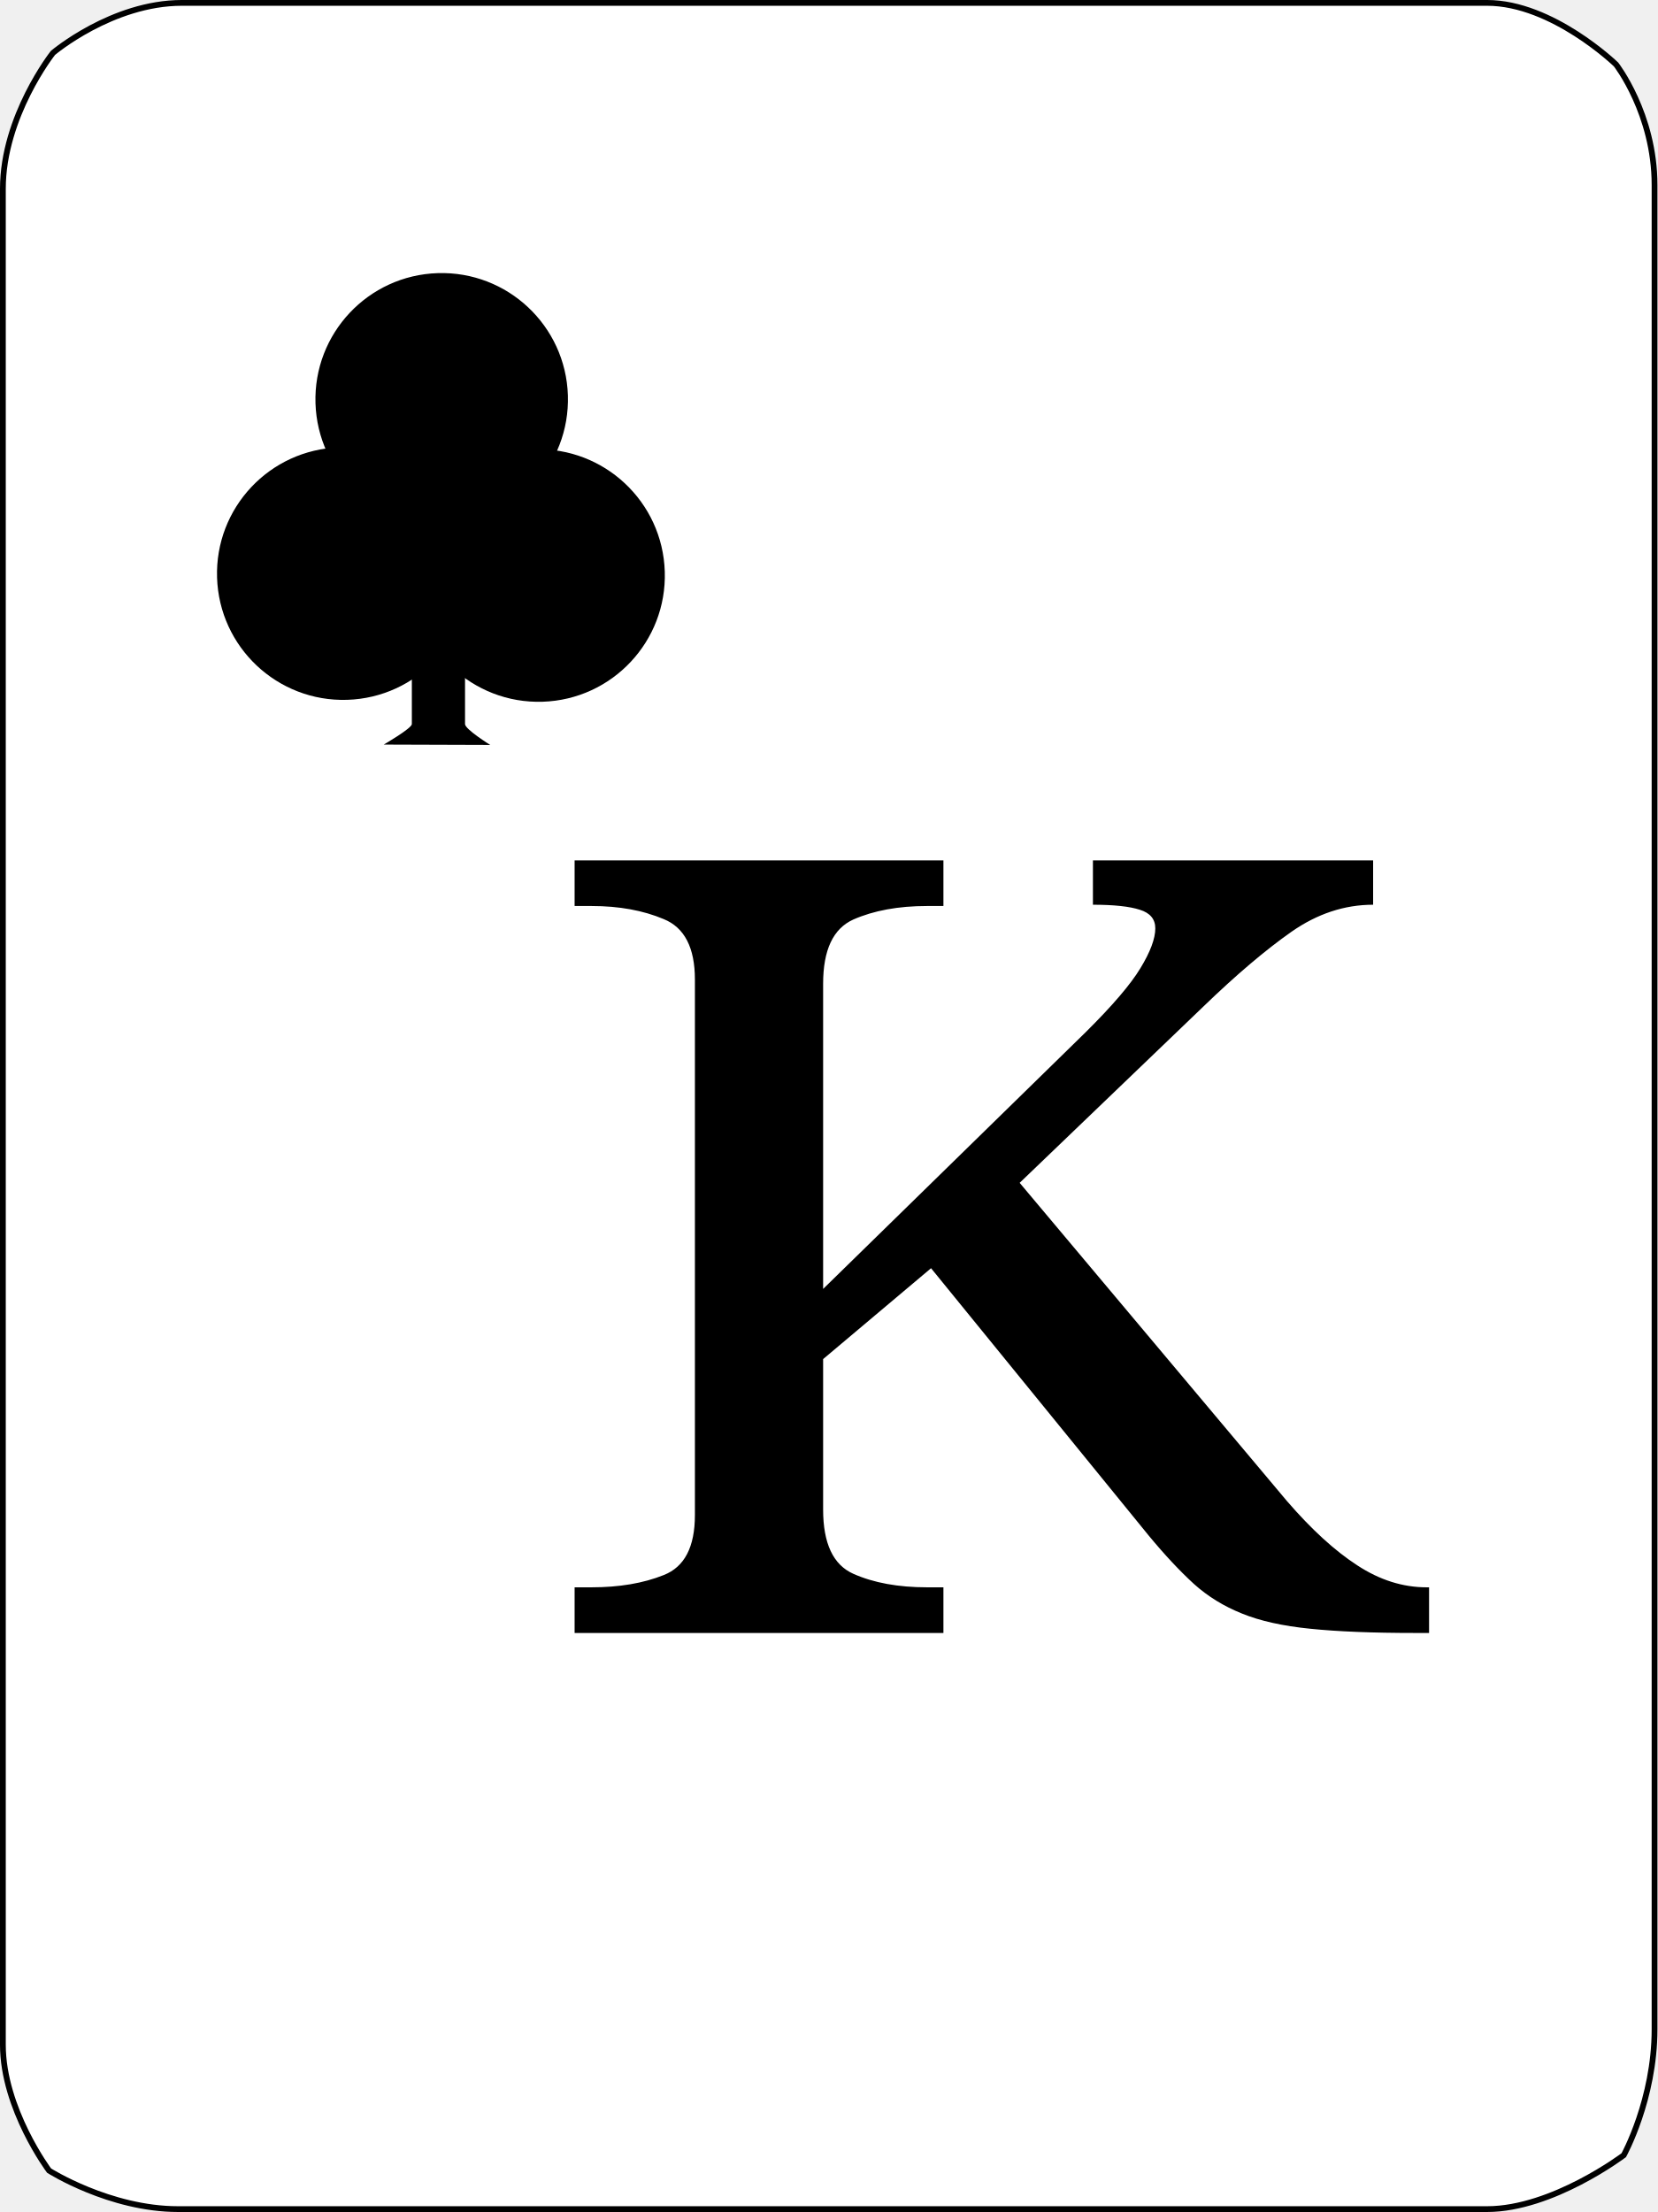
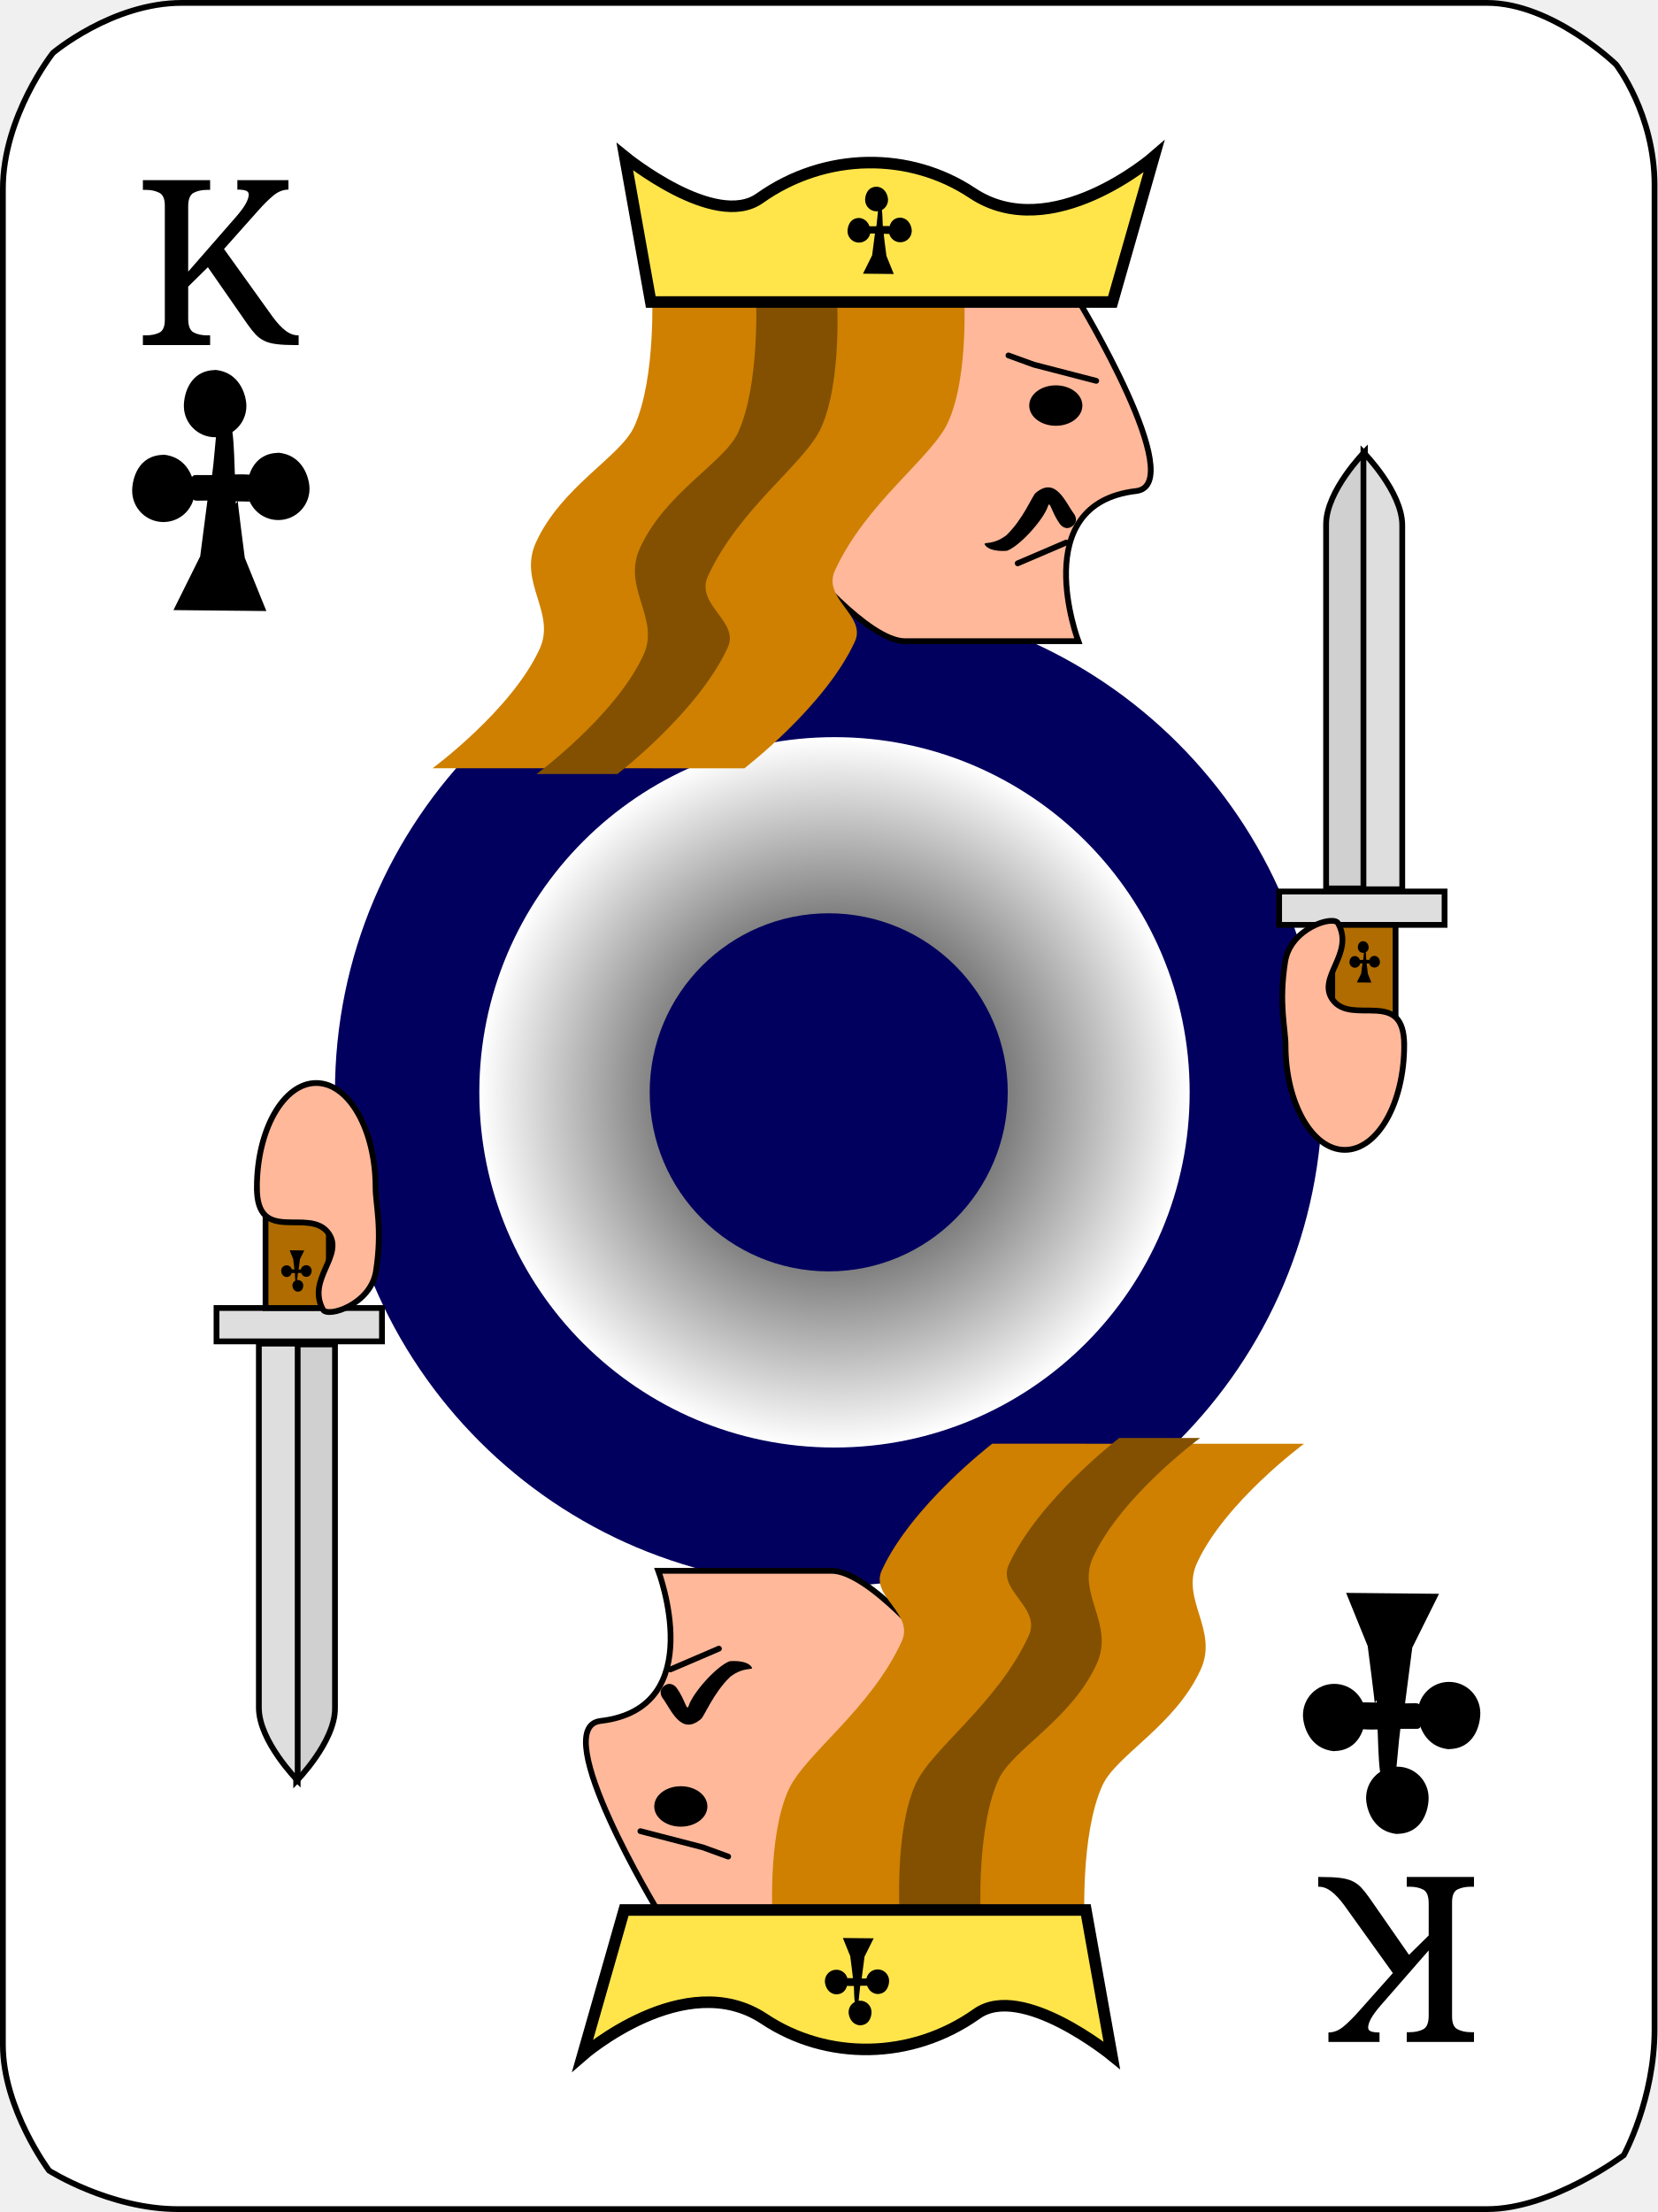
- <svg xmlns="http://www.w3.org/2000/svg" version="1.1" width="143.5" height="191.5">
-   <g transform="translate(-168.3214,-84.17857)">
-     <g data-paper-data="{&quot;isPaintingLayer&quot;:true}" fill-rule="nonzero" stroke-linecap="butt" stroke-linejoin="miter" stroke-miterlimit="10" stroke-dasharray="" stroke-dashoffset="0" style="mix-blend-mode: normal">
-       <path d="M172.571,272.095c0,0 -4,-5.345 -4,-10.9c0,-16.664 0,-97.964 0,-160.667c0,-6.283 4.333,-11.767 4.333,-11.767c0,0 5.118,-4.333 11.167,-4.333c44.1,0 96.024,0 113,0c5.659,0 11.167,5.333 11.167,5.333c0,0 3.333,4.28 3.333,10.433c0,62.312 0,141.441 0,159.667c0,6.075 -2.667,10.9 -2.667,10.9c0,0 -6.175,4.667 -11.833,4.667c-16.976,0 -69.104,0 -113.333,0c-5.919,0 -11.167,-3.333 -11.167,-3.333z" data-paper-data="{&quot;origPos&quot;:null}" fill="#ffffff" stroke="#000000" stroke-width="0.5" />
-       <g data-paper-data="{&quot;origPos&quot;:null}" fill="#000000" stroke="none" stroke-width="0">
-         <path d="M225.878,133.663c0.188,6.035 -4.551,11.079 -10.585,11.268c-6.035,0.188 -11.079,-4.551 -11.268,-10.585c-0.188,-6.035 4.551,-11.079 10.585,-11.268c6.035,-0.188 11.079,4.551 11.268,10.585z" data-paper-data="{&quot;origPos&quot;:null}" />
-         <path d="M208.967,133.498c0.188,6.035 -4.551,11.079 -10.585,11.268c-6.035,0.188 -11.079,-4.551 -11.268,-10.585c-0.188,-6.035 4.551,-11.079 10.585,-11.268c6.035,-0.188 11.079,4.551 11.268,10.585z" data-paper-data="{&quot;origPos&quot;:null}" />
-         <path d="M201.544,148.64c0,0 2.435,-1.408 2.435,-1.776c0,-1.106 0,-11.305 0,-11.305h4.604c0,0 0,9.944 0,11.305c0,0.454 2.183,1.806 2.183,1.806z" data-paper-data="{&quot;origPos&quot;:null}" />
-         <path d="M217.489,118.409c0.188,6.035 -4.551,11.079 -10.585,11.268c-6.035,0.188 -11.079,-4.551 -11.268,-10.585c-0.188,-6.035 4.551,-11.079 10.585,-11.268c6.035,-0.188 11.079,4.551 11.268,10.585z" data-paper-data="{&quot;origPos&quot;:null}" />
+ <svg xmlns="http://www.w3.org/2000/svg" version="1.1" width="143.5" height="191.5" viewBox="0,0,143.5,191.5">
+   <defs>
+     <radialGradient cx="240.5" cy="178.817" r="30.75" gradientUnits="userSpaceOnUse" id="color-1">
+       <stop offset="0" stop-color="#000000" />
+       <stop offset="1" stop-color="#ffffff" />
+     </radialGradient>
+   </defs>
+   <g transform="translate(-168.25,-84.25)">
+     <g data-paper-data="{&quot;isPaintingLayer&quot;:true}" fill-rule="nonzero" stroke-linejoin="miter" stroke-miterlimit="10" stroke-dasharray="" stroke-dashoffset="0" style="mix-blend-mode: normal">
+       <g stroke-linecap="butt">
+         <path d="M172.5,272.167c0,0 -4,-5.345 -4,-10.9c0,-16.664 0,-97.964 0,-160.667c0,-6.283 4.333,-11.767 4.333,-11.767c0,0 5.118,-4.333 11.167,-4.333c44.1,0 96.024,0 113,0c5.659,0 11.167,5.333 11.167,5.333c0,0 3.333,4.28 3.333,10.433c0,62.312 0,141.441 0,159.667c0,6.075 -2.667,10.9 -2.667,10.9c0,0 -6.175,4.667 -11.833,4.667c-16.976,0 -69.104,0 -113.333,0c-5.919,0 -11.167,-3.333 -11.167,-3.333z" fill="#ffffff" stroke="#000000" stroke-width="0.5" />
+         <text transform="translate(179.8638,114.1261) scale(0.5,0.5)" font-size="40" xml:space="preserve" fill="#000000" fill-rule="nonzero" stroke="none" stroke-width="1" stroke-linecap="butt" stroke-linejoin="miter" stroke-miterlimit="10" stroke-dasharray="" stroke-dashoffset="0" font-family="Serif" font-weight="normal" text-anchor="start" style="mix-blend-mode: normal">
+           <tspan x="0" dy="0">K</tspan>
+         </text>
+         <text transform="translate(296.6245,246.7457) rotate(-180) scale(0.5,0.5)" font-size="40" xml:space="preserve" data-paper-data="{&quot;origRot&quot;:-45}" fill="#000000" fill-rule="nonzero" stroke="none" stroke-width="1" stroke-linecap="butt" stroke-linejoin="miter" stroke-miterlimit="10" stroke-dasharray="" stroke-dashoffset="0" font-family="Serif" font-weight="normal" text-anchor="start" style="mix-blend-mode: normal">
+           <tspan x="0" dy="0">K</tspan>
+         </text>
+         <path d="M183.669,136.823l2.157,-4.34c0,0 0.313,-2.449 0.665,-5.133c0.049,-0.057 -1.336,0.037 -1.327,-0.028c0.011,0.083 -0.049,-1.673 -0.054,-1.677c-0.07,-0.055 1.719,0.033 1.731,-0.053c0.205,-1.53 0.289,-3.038 0.429,-4.117c0.027,-0.206 0.836,0.079 0.864,0.285c0.129,0.951 0.165,2.662 0.211,3.819c1.398,-0.039 1.345,0.026 1.649,0.023c0.059,0.03 -0.048,1.84 -0.064,1.83c-0.038,-0.003 -0.447,-0.024 -1.359,-0.03c-0.05,0.019 0.63,5.21 0.63,5.21l1.738,4.284z" fill="#000000" stroke="#000000" stroke-width="0.5" />
+         <path d="M179.693,126.738c0,-1.021 0.513,-3.081 2.712,-3.111c0.001,0.066 0.077,1.096 0.034,1.111c-2.351,-0.01 1.993,-0.209 -0.007,-0c-0.166,-0.082 0.007,-1.058 -0.053,-1.126c2.144,0.167 2.727,2.199 2.727,3.126c0,0.065 -0.002,0.13 -0.007,0.194c-0.099,1.404 -1.27,2.513 -2.7,2.513c-1.495,0 -2.706,-1.212 -2.706,-2.706z" fill="#000000" stroke="none" stroke-width="0" />
+         <path d="M184.168,119.398c0,-1.021 0.513,-3.081 2.712,-3.111c0.001,0.066 0.077,1.096 0.034,1.111c-2.351,-0.01 1.993,-0.209 -0.007,-0c-0.166,-0.082 0.007,-1.058 -0.053,-1.126c2.144,0.167 2.727,2.199 2.727,3.126c0,1.495 -1.212,2.706 -2.706,2.706c-1.495,0 -2.706,-1.212 -2.706,-2.706z" fill="#000000" stroke="none" stroke-width="0" />
+         <path d="M189.634,126.567c0,-1.021 0.513,-3.081 2.712,-3.111c0.001,0.066 0.077,1.096 0.034,1.111c-2.351,-0.01 1.993,-0.209 -0.007,-0c-0.166,-0.082 0.007,-1.058 -0.053,-1.126c2.144,0.167 2.727,2.199 2.727,3.126c0,1.495 -1.212,2.706 -2.706,2.706c-1.495,0 -2.706,-1.212 -2.706,-2.706z" fill="#000000" stroke="none" stroke-width="0" />
+         <path d="M292.438,222.477l-2.157,4.34c0,0 -0.313,2.449 -0.665,5.133c-0.049,0.057 1.336,-0.037 1.327,0.028c-0.011,-0.083 0.049,1.673 0.054,1.677c0.07,0.055 -1.719,-0.033 -1.731,0.053c-0.205,1.53 -0.289,3.038 -0.429,4.117c-0.027,0.206 -0.836,-0.079 -0.864,-0.285c-0.129,-0.951 -0.165,-2.662 -0.211,-3.819c-1.398,0.039 -1.345,-0.026 -1.649,-0.023c-0.059,-0.03 0.048,-1.84 0.064,-1.83c0.038,0.003 0.447,0.024 1.359,0.03c0.05,-0.019 -0.63,-5.21 -0.63,-5.21l-1.738,-4.284z" fill="#000000" stroke="#000000" stroke-width="0.5" />
+         <path d="M296.414,232.563c0,1.021 -0.513,3.081 -2.712,3.111c-0.001,-0.066 -0.077,-1.096 -0.034,-1.111c2.351,0.01 -1.993,0.209 0.007,0c0.166,0.082 -0.007,1.058 0.053,1.126c-2.144,-0.167 -2.727,-2.199 -2.727,-3.126c0,-0.065 0.002,-0.13 0.007,-0.194c0.099,-1.404 1.27,-2.513 2.7,-2.513c1.495,0 2.706,1.212 2.706,2.706z" fill="#000000" stroke="none" stroke-width="0" />
+         <path d="M291.939,239.902c0,1.021 -0.513,3.081 -2.712,3.111c-0.001,-0.066 -0.077,-1.096 -0.034,-1.111c2.351,0.01 -1.993,0.21 0.007,0c0.166,0.082 -0.007,1.058 0.053,1.126c-2.144,-0.167 -2.727,-2.199 -2.727,-3.126c0,-1.495 1.212,-2.706 2.706,-2.706c1.495,0 2.706,1.212 2.706,2.706z" fill="#000000" stroke="none" stroke-width="0" />
+         <path d="M286.473,232.733c0,1.021 -0.513,3.081 -2.712,3.111c-0.001,-0.066 -0.077,-1.096 -0.034,-1.111c2.351,0.01 -1.993,0.209 0.007,0c0.166,0.082 -0.007,1.058 0.053,1.126c-2.144,-0.167 -2.727,-2.199 -2.727,-3.126c0,-1.495 1.212,-2.706 2.706,-2.706c1.495,0 2.706,1.212 2.706,2.706z" fill="#000000" stroke="none" stroke-width="0" />
      </g>
-       <text transform="translate(213.9132,225.55) scale(2.7431,2.34182)" font-size="40" xml:space="preserve" data-paper-data="{&quot;origPos&quot;:null}" fill="#000000" fill-rule="nonzero" stroke="none" stroke-width="1" stroke-linecap="butt" stroke-linejoin="miter" stroke-miterlimit="10" stroke-dasharray="" stroke-dashoffset="0" font-family="Serif" font-weight="normal" text-anchor="start" style="mix-blend-mode: normal">
-         <tspan x="0" dy="0">K</tspan>
-       </text>
+       <g stroke="none" stroke-width="0" stroke-linecap="butt">
+         <path d="M197.25,178.817c0,-23.61 19.14,-42.75 42.75,-42.75c23.61,0 42.75,19.14 42.75,42.75c0,23.61 -19.14,42.75 -42.75,42.75c-23.61,0 -42.75,-19.14 -42.75,-42.75z" fill="#02005e" />
+         <path d="M209.75,178.817c0,-16.983 13.767,-30.75 30.75,-30.75c16.983,0 30.75,13.767 30.75,30.75c0,16.983 -13.767,30.75 -30.75,30.75c-16.983,0 -30.75,-13.767 -30.75,-30.75z" fill="url(#color-1)" />
+         <path d="M224.5,178.817c0,-8.56 6.94,-15.5 15.5,-15.5c8.56,0 15.5,6.94 15.5,15.5c0,8.56 -6.94,15.5 -15.5,15.5c-8.56,0 -15.5,-6.94 -15.5,-15.5z" fill="#02005e" />
+       </g>
+       <g>
+         <path d="M249.245,227.239l-0.5,22.5h-23.5c0,0 -9.659,-15.957 -5,-16.5c9.5,-1.107 5,-13 5,-13c0,0 10.705,0 15,0c3.233,0 9,7 9,7z" fill="#ffb89a" stroke="#000000" stroke-width="0.5" stroke-linecap="butt" />
+         <path d="M281.156,209.239c0,0 -6.851,5.043 -9.273,10.333c-1.448,3.163 1.9,5.772 0.317,9.229c-2.22,4.849 -7.303,7.399 -8.495,10.002c-1.943,4.243 -1.549,11.935 -1.549,11.935h-27c0,0 -0.51,-7.438 1.375,-11.557c1.405,-3.069 7.095,-6.943 9.788,-12.826c1.121,-2.448 -2.758,-3.897 -1.728,-6.147c2.567,-5.607 9.565,-10.97 9.565,-10.97z" fill="#cf8000" stroke="none" stroke-width="0" stroke-linecap="butt" />
+         <path d="M272.156,208.739c0,0 -6.851,5.043 -9.273,10.333c-1.448,3.163 1.9,5.772 0.317,9.229c-2.22,4.849 -7.303,7.399 -8.495,10.002c-1.943,4.243 -1.549,11.935 -1.549,11.935h-7c0,0 -0.51,-7.438 1.375,-11.557c1.405,-3.069 7.095,-6.943 9.788,-12.826c1.121,-2.448 -2.758,-3.897 -1.728,-6.147c2.567,-5.607 9.565,-10.97 9.565,-10.97z" fill="#825000" stroke="none" stroke-width="0" stroke-linecap="butt" />
+         <path d="M225.145,240.639c0,-0.828 0.918,-1.5 2.05,-1.5c1.132,0 2.05,0.672 2.05,1.5c0,0.828 -0.918,1.5 -2.05,1.5c-1.132,0 -2.05,-0.672 -2.05,-1.5z" fill="#000000" stroke="#000000" stroke-width="0.5" stroke-linecap="butt" />
+         <path d="M223.695,242.779l5.4,1.4l2.2,0.8" fill="none" stroke="#000000" stroke-width="0.5" stroke-linecap="round" />
+         <path d="M230.495,226.979l-4.2,1.8" fill="none" stroke="#000000" stroke-width="0.5" stroke-linecap="round" />
+         <path d="M233.325,228.574c0.224,0.335 -0.62,-0.101 -1.848,0.837c-1.455,1.39 -2.249,3.417 -2.532,3.658c-1.749,1.488 -2.573,-0.804 -3.335,-1.821c0,0 -0.45,-0.6 0.15,-1.05c0.6,-0.45 1.05,0.15 1.05,0.15c0.763,1.018 0.886,2.133 1.065,1.579c0.363,-1.125 2.371,-3.394 3.525,-3.852c0.133,-0.033 1.51,-0.125 1.926,0.499z" fill="#000000" stroke="none" stroke-width="0.5" stroke-linecap="butt" />
+         <path d="M262.262,249.603l2.245,12.575c0,0 -7.788,-6.352 -11.676,-3.593c-5.695,4.042 -13.019,4.042 -18.413,0.449c-6.859,-4.569 -15.718,3.144 -15.718,3.144l3.593,-12.575z" fill="#ffe54a" stroke="#000000" stroke-width="1" stroke-linecap="butt" />
+         <g fill="#000000" stroke-width="0" stroke-linecap="butt">
+           <path d="M243.89,252.056l-0.791,1.591c0,0 -0.115,0.898 -0.244,1.882c-0.018,0.021 0.49,-0.014 0.486,0.01c-0.004,-0.031 0.018,0.614 0.02,0.615c0.026,0.02 -0.63,-0.012 -0.634,0.02c-0.075,0.561 -0.106,1.114 -0.157,1.51c-0.01,0.076 -0.307,-0.029 -0.317,-0.105c-0.047,-0.349 -0.06,-0.976 -0.077,-1.4c-0.512,0.014 -0.493,-0.01 -0.604,-0.009c-0.022,-0.011 0.017,-0.674 0.023,-0.671c0.014,0.001 0.164,0.009 0.498,0.011c0.018,-0.007 -0.231,-1.91 -0.231,-1.91l-0.637,-1.571z" stroke="#000000" />
+           <path d="M245.229,255.737c0,0.374 -0.188,1.13 -0.994,1.141c-0.001,-0.024 -0.028,-0.402 -0.013,-0.407c0.862,0.004 -0.731,0.077 0.002,0c0.061,0.03 -0.003,0.388 0.02,0.413c-0.786,-0.061 -1,-0.806 -1,-1.146c0,-0.024 0.001,-0.048 0.003,-0.071c0.036,-0.515 0.466,-0.921 0.99,-0.921c0.548,0 0.992,0.444 0.992,0.992z" stroke="none" />
+           <path d="M243.707,258.445c0,0.374 -0.188,1.13 -0.994,1.141c-0.001,-0.024 -0.028,-0.402 -0.013,-0.407c0.862,0.004 -0.731,0.077 0.002,0c0.061,0.03 -0.003,0.388 0.02,0.413c-0.786,-0.061 -1,-0.806 -1,-1.146c0,-0.548 0.444,-0.992 0.992,-0.992c0.548,0 0.992,0.444 0.992,0.992z" stroke="none" />
+           <path d="M241.652,255.766c0,0.374 -0.188,1.13 -0.994,1.141c-0.001,-0.024 -0.028,-0.402 -0.013,-0.407c0.862,0.004 -0.731,0.077 0.002,0c0.061,0.03 -0.003,0.388 0.02,0.413c-0.786,-0.061 -1,-0.806 -1,-1.146c0,-0.548 0.444,-0.992 0.992,-0.992c0.548,0 0.992,0.444 0.992,0.992z" stroke="none" />
+         </g>
+       </g>
+       <g>
+         <path d="M237.611,132.761l0.5,-22.5h23.5c0,0 9.659,15.957 5,16.5c-9.5,1.107 -5,13 -5,13c0,0 -10.705,0 -15,0c-3.233,0 -9,-7 -9,-7z" fill="#ffb89a" stroke="#000000" stroke-width="0.5" stroke-linecap="butt" />
+         <path d="M205.7,150.761c0,0 6.851,-5.043 9.273,-10.333c1.448,-3.163 -1.9,-5.772 -0.317,-9.229c2.22,-4.849 7.303,-7.399 8.495,-10.002c1.943,-4.243 1.549,-11.935 1.549,-11.935h27c0,0 0.51,7.438 -1.375,11.557c-1.405,3.069 -7.095,6.943 -9.788,12.826c-1.121,2.448 2.758,3.897 1.728,6.147c-2.567,5.607 -9.565,10.97 -9.565,10.97z" fill="#cf8000" stroke="none" stroke-width="0" stroke-linecap="butt" />
+         <path d="M214.7,151.261c0,0 6.851,-5.043 9.273,-10.333c1.448,-3.163 -1.9,-5.772 -0.317,-9.229c2.22,-4.849 7.303,-7.399 8.495,-10.002c1.943,-4.243 1.549,-11.935 1.549,-11.935h7c0,0 0.51,7.438 -1.375,11.557c-1.405,3.069 -7.095,6.943 -9.788,12.826c-1.121,2.448 2.758,3.897 1.728,6.147c-2.567,5.607 -9.565,10.97 -9.565,10.97z" fill="#825000" stroke="none" stroke-width="0" stroke-linecap="butt" />
+         <path d="M261.711,119.361c0,0.828 -0.918,1.5 -2.05,1.5c-1.132,0 -2.05,-0.672 -2.05,-1.5c0,-0.828 0.918,-1.5 2.05,-1.5c1.132,0 2.05,0.672 2.05,1.5z" fill="#000000" stroke="#000000" stroke-width="0.5" stroke-linecap="butt" />
+         <path d="M263.161,117.221l-5.4,-1.4l-2.2,-0.8" fill="none" stroke="#000000" stroke-width="0.5" stroke-linecap="round" />
+         <path d="M260.561,131.221l-4.2,1.8" fill="none" stroke="#000000" stroke-width="0.5" stroke-linecap="round" />
+         <path d="M253.531,131.426c-0.224,-0.335 0.62,0.101 1.848,-0.837c1.455,-1.39 2.249,-3.417 2.532,-3.658c1.749,-1.488 2.573,0.804 3.335,1.821c0,0 0.45,0.6 -0.15,1.05c-0.6,0.45 -1.05,-0.15 -1.05,-0.15c-0.763,-1.018 -0.886,-2.133 -1.065,-1.579c-0.363,1.125 -2.371,3.394 -3.525,3.852c-0.133,0.033 -1.51,0.125 -1.926,-0.499z" fill="#000000" stroke="none" stroke-width="0.5" stroke-linecap="butt" />
+         <path d="M224.594,110.397l-2.245,-12.575c0,0 7.788,6.352 11.676,3.593c5.695,-4.042 13.019,-4.042 18.413,-0.449c6.859,4.569 15.718,-3.144 15.718,-3.144l-3.593,12.575z" fill="#ffe54a" stroke="#000000" stroke-width="1" stroke-linecap="butt" />
+         <path d="M242.967,107.944l0.791,-1.591c0,0 0.115,-0.898 0.244,-1.882c0.018,-0.021 -0.49,0.014 -0.486,-0.01c0.004,0.031 -0.018,-0.614 -0.02,-0.615c-0.026,-0.02 0.63,0.012 0.635,-0.02c0.075,-0.561 0.106,-1.114 0.157,-1.51c0.01,-0.076 0.307,0.029 0.317,0.105c0.047,0.349 0.06,0.976 0.077,1.4c0.512,-0.014 0.493,0.01 0.604,0.009c0.022,0.011 -0.017,0.674 -0.023,0.671c-0.014,-0.001 -0.164,-0.009 -0.498,-0.011c-0.018,0.007 0.231,1.91 0.231,1.91l0.637,1.571z" fill="#000000" stroke="#000000" stroke-width="0" stroke-linecap="butt" />
+         <path d="M241.627,104.263c0,-0.374 0.188,-1.13 0.994,-1.141c0.001,0.024 0.028,0.402 0.013,0.407c-0.862,-0.004 0.731,-0.077 -0.002,-0c-0.061,-0.03 0.003,-0.388 -0.02,-0.413c0.786,0.061 1,0.806 1,1.146c0,0.024 -0.001,0.048 -0.003,0.071c-0.036,0.515 -0.466,0.921 -0.99,0.921c-0.548,0 -0.992,-0.444 -0.992,-0.992z" fill="#000000" stroke="none" stroke-width="0" stroke-linecap="butt" />
+         <path d="M243.15,101.555c0,-0.374 0.188,-1.13 0.994,-1.141c0.001,0.024 0.028,0.402 0.013,0.407c-0.862,-0.004 0.731,-0.077 -0.002,-0c-0.061,-0.03 0.003,-0.388 -0.02,-0.413c0.786,0.061 1,0.806 1,1.146c0,0.548 -0.444,0.992 -0.992,0.992c-0.548,0 -0.992,-0.444 -0.992,-0.992z" fill="#000000" stroke="none" stroke-width="0" stroke-linecap="butt" />
+         <path d="M245.204,104.234c0,-0.374 0.188,-1.13 0.994,-1.141c0.001,0.024 0.028,0.402 0.013,0.407c-0.862,-0.004 0.731,-0.077 -0.002,-0c-0.061,-0.03 0.003,-0.388 -0.02,-0.413c0.786,0.061 1,0.806 1,1.146c0,0.548 -0.444,0.992 -0.992,0.992c-0.548,0 -0.992,-0.444 -0.992,-0.992z" fill="#000000" stroke="none" stroke-width="0" stroke-linecap="butt" />
+       </g>
+       <g stroke-linecap="butt">
+         <g>
+           <g stroke="#000000" stroke-width="0.5">
+             <path d="M283.063,161.168c0,0 0,-25.028 0,-31.521c0,-2.904 3.36,-6.304 3.36,-6.304v37.825z" fill="#d0d0d0" />
+             <path d="M286.295,161.24v-37.825c0,0 3.36,3.4 3.36,6.304c0,6.494 0,31.521 0,31.521z" data-paper-data="{&quot;index&quot;:null}" fill="#dedede" />
+             <path d="M278.996,164.32v-2.889h14.325v2.889z" fill="#dedede" />
+             <path d="M283.594,176.929v-12.608h5.482v12.608z" fill="#b06c00" />
+           </g>
+           <path d="M289.825,174.732c0,5.007 -2.3,9.066 -5.138,9.066c-2.837,0 -5.138,-4.059 -5.138,-9.066c0,-1.421 -0.609,-3.58 -0.033,-7.234c0.454,-2.879 4.181,-4.05 4.585,-3.316c1.457,2.646 -1.874,4.667 -0.476,6.612c1.656,2.304 6.199,-1.07 6.199,3.938z" fill="#ffb89a" stroke="#000000" stroke-width="0.5" />
+           <g fill="#000000" stroke-width="0">
+             <path d="M285.086,167.557c0,-0.178 0.089,-0.536 0.472,-0.541c0,0.011 0.013,0.191 0.006,0.193c-0.409,-0.002 0.347,-0.036 -0.001,-0c-0.029,-0.014 0.001,-0.184 -0.009,-0.196c0.373,0.029 0.474,0.383 0.474,0.544c0,0.011 -0,0.023 -0.001,0.034c-0.017,0.244 -0.221,0.437 -0.47,0.437c-0.26,0 -0.471,-0.211 -0.471,-0.471z" stroke="none" />
+             <path d="M285.721,169.303l0.375,-0.755c0,0 0.054,-0.426 0.116,-0.893c0.008,-0.01 -0.232,0.006 -0.231,-0.005c0.002,0.015 -0.008,-0.291 -0.009,-0.292c-0.012,-0.01 0.299,0.006 0.301,-0.009c0.036,-0.266 0.05,-0.528 0.075,-0.716c0.005,-0.036 0.145,0.014 0.15,0.05c0.022,0.165 0.029,0.463 0.037,0.664c0.243,-0.007 0.234,0.005 0.287,0.004c0.01,0.005 -0.008,0.32 -0.011,0.318c-0.007,-0.001 -0.078,-0.004 -0.236,-0.005c-0.009,0.003 0.11,0.906 0.11,0.906l0.302,0.745z" stroke="#000000" />
+             <path d="M285.808,166.272c0,-0.178 0.089,-0.536 0.472,-0.541c0,0.011 0.013,0.191 0.006,0.193c-0.409,-0.002 0.347,-0.036 -0.001,-0c-0.029,-0.014 0.001,-0.184 -0.009,-0.196c0.373,0.029 0.474,0.383 0.474,0.544c0,0.26 -0.211,0.471 -0.471,0.471c-0.26,0 -0.471,-0.211 -0.471,-0.471z" stroke="none" />
+             <path d="M286.783,167.543c0,-0.178 0.089,-0.536 0.472,-0.541c0,0.011 0.013,0.191 0.006,0.193c-0.409,-0.002 0.347,-0.036 -0.001,-0c-0.029,-0.014 0.001,-0.184 -0.009,-0.196c0.373,0.029 0.474,0.383 0.474,0.544c0,0.26 -0.211,0.471 -0.471,0.471c-0.26,0 -0.471,-0.211 -0.471,-0.471z" stroke="none" />
+           </g>
+         </g>
+         <g>
+           <g stroke="#000000" stroke-width="0.5">
+             <path d="M197.253,200.64c0,0 0,25.028 0,31.521c0,2.904 -3.36,6.304 -3.36,6.304l0,-37.825z" fill="#d0d0d0" />
+             <path d="M194.022,200.569l0,37.825c0,0 -3.36,-3.4 -3.36,-6.304c0,-6.494 0,-31.521 0,-31.521z" data-paper-data="{&quot;index&quot;:null}" fill="#dedede" />
+             <path d="M201.321,197.488l0,2.889l-14.325,0l0,-2.889z" fill="#dedede" />
+             <path d="M196.723,184.88l0,12.608l-5.482,0v-12.608z" fill="#b06c00" />
+           </g>
+           <path d="M190.491,187.076c0,-5.007 2.3,-9.066 5.138,-9.066c2.837,0 5.138,4.059 5.138,9.066c0,1.421 0.609,3.58 0.033,7.234c-0.454,2.879 -4.181,4.05 -4.585,3.316c-1.457,-2.646 1.874,-4.667 0.476,-6.612c-1.656,-2.304 -6.199,1.07 -6.199,-3.938z" fill="#ffb89a" stroke="#000000" stroke-width="0.5" />
+           <g fill="#000000" stroke-width="0">
+             <path d="M195.231,194.251c0,0.178 -0.089,0.536 -0.472,0.541c-0,-0.011 -0.013,-0.191 -0.006,-0.193c0.409,0.002 -0.347,0.036 0.001,0c0.029,0.014 -0.001,0.184 0.009,0.196c-0.373,-0.029 -0.474,-0.383 -0.474,-0.544c0,-0.011 0,-0.023 0.001,-0.034c0.017,-0.244 0.221,-0.437 0.47,-0.437c0.26,0 0.471,0.211 0.471,0.471z" stroke="none" />
+             <path d="M194.595,192.505l-0.375,0.755c0,0 -0.054,0.426 -0.116,0.893c-0.008,0.01 0.232,-0.006 0.231,0.005c-0.002,-0.015 0.008,0.291 0.009,0.292c0.012,0.01 -0.299,-0.006 -0.301,0.009c-0.036,0.266 -0.05,0.528 -0.075,0.716c-0.005,0.036 -0.145,-0.014 -0.15,-0.05c-0.022,-0.165 -0.029,-0.463 -0.037,-0.664c-0.243,0.007 -0.234,-0.005 -0.287,-0.004c-0.01,-0.005 0.008,-0.32 0.011,-0.318c0.007,0.001 0.078,0.004 0.236,0.005c0.009,-0.003 -0.11,-0.906 -0.11,-0.906l-0.302,-0.745z" stroke="#000000" />
+             <path d="M194.508,195.536c0,0.178 -0.089,0.536 -0.472,0.541c-0,-0.011 -0.013,-0.191 -0.006,-0.193c0.409,0.002 -0.347,0.036 0.001,0c0.029,0.014 -0.001,0.184 0.009,0.196c-0.373,-0.029 -0.474,-0.383 -0.474,-0.544c0,-0.26 0.211,-0.471 0.471,-0.471c0.26,0 0.471,0.211 0.471,0.471z" stroke="none" />
+             <path d="M193.534,194.265c0,0.178 -0.089,0.536 -0.472,0.541c-0,-0.011 -0.013,-0.191 -0.006,-0.193c0.409,0.002 -0.347,0.036 0.001,0c0.029,0.014 -0.001,0.184 0.009,0.196c-0.373,-0.029 -0.474,-0.383 -0.474,-0.544c0,-0.26 0.211,-0.471 0.471,-0.471c0.26,0 0.471,0.211 0.471,0.471z" stroke="none" />
+           </g>
+         </g>
+       </g>
    </g>
  </g>
</svg>
